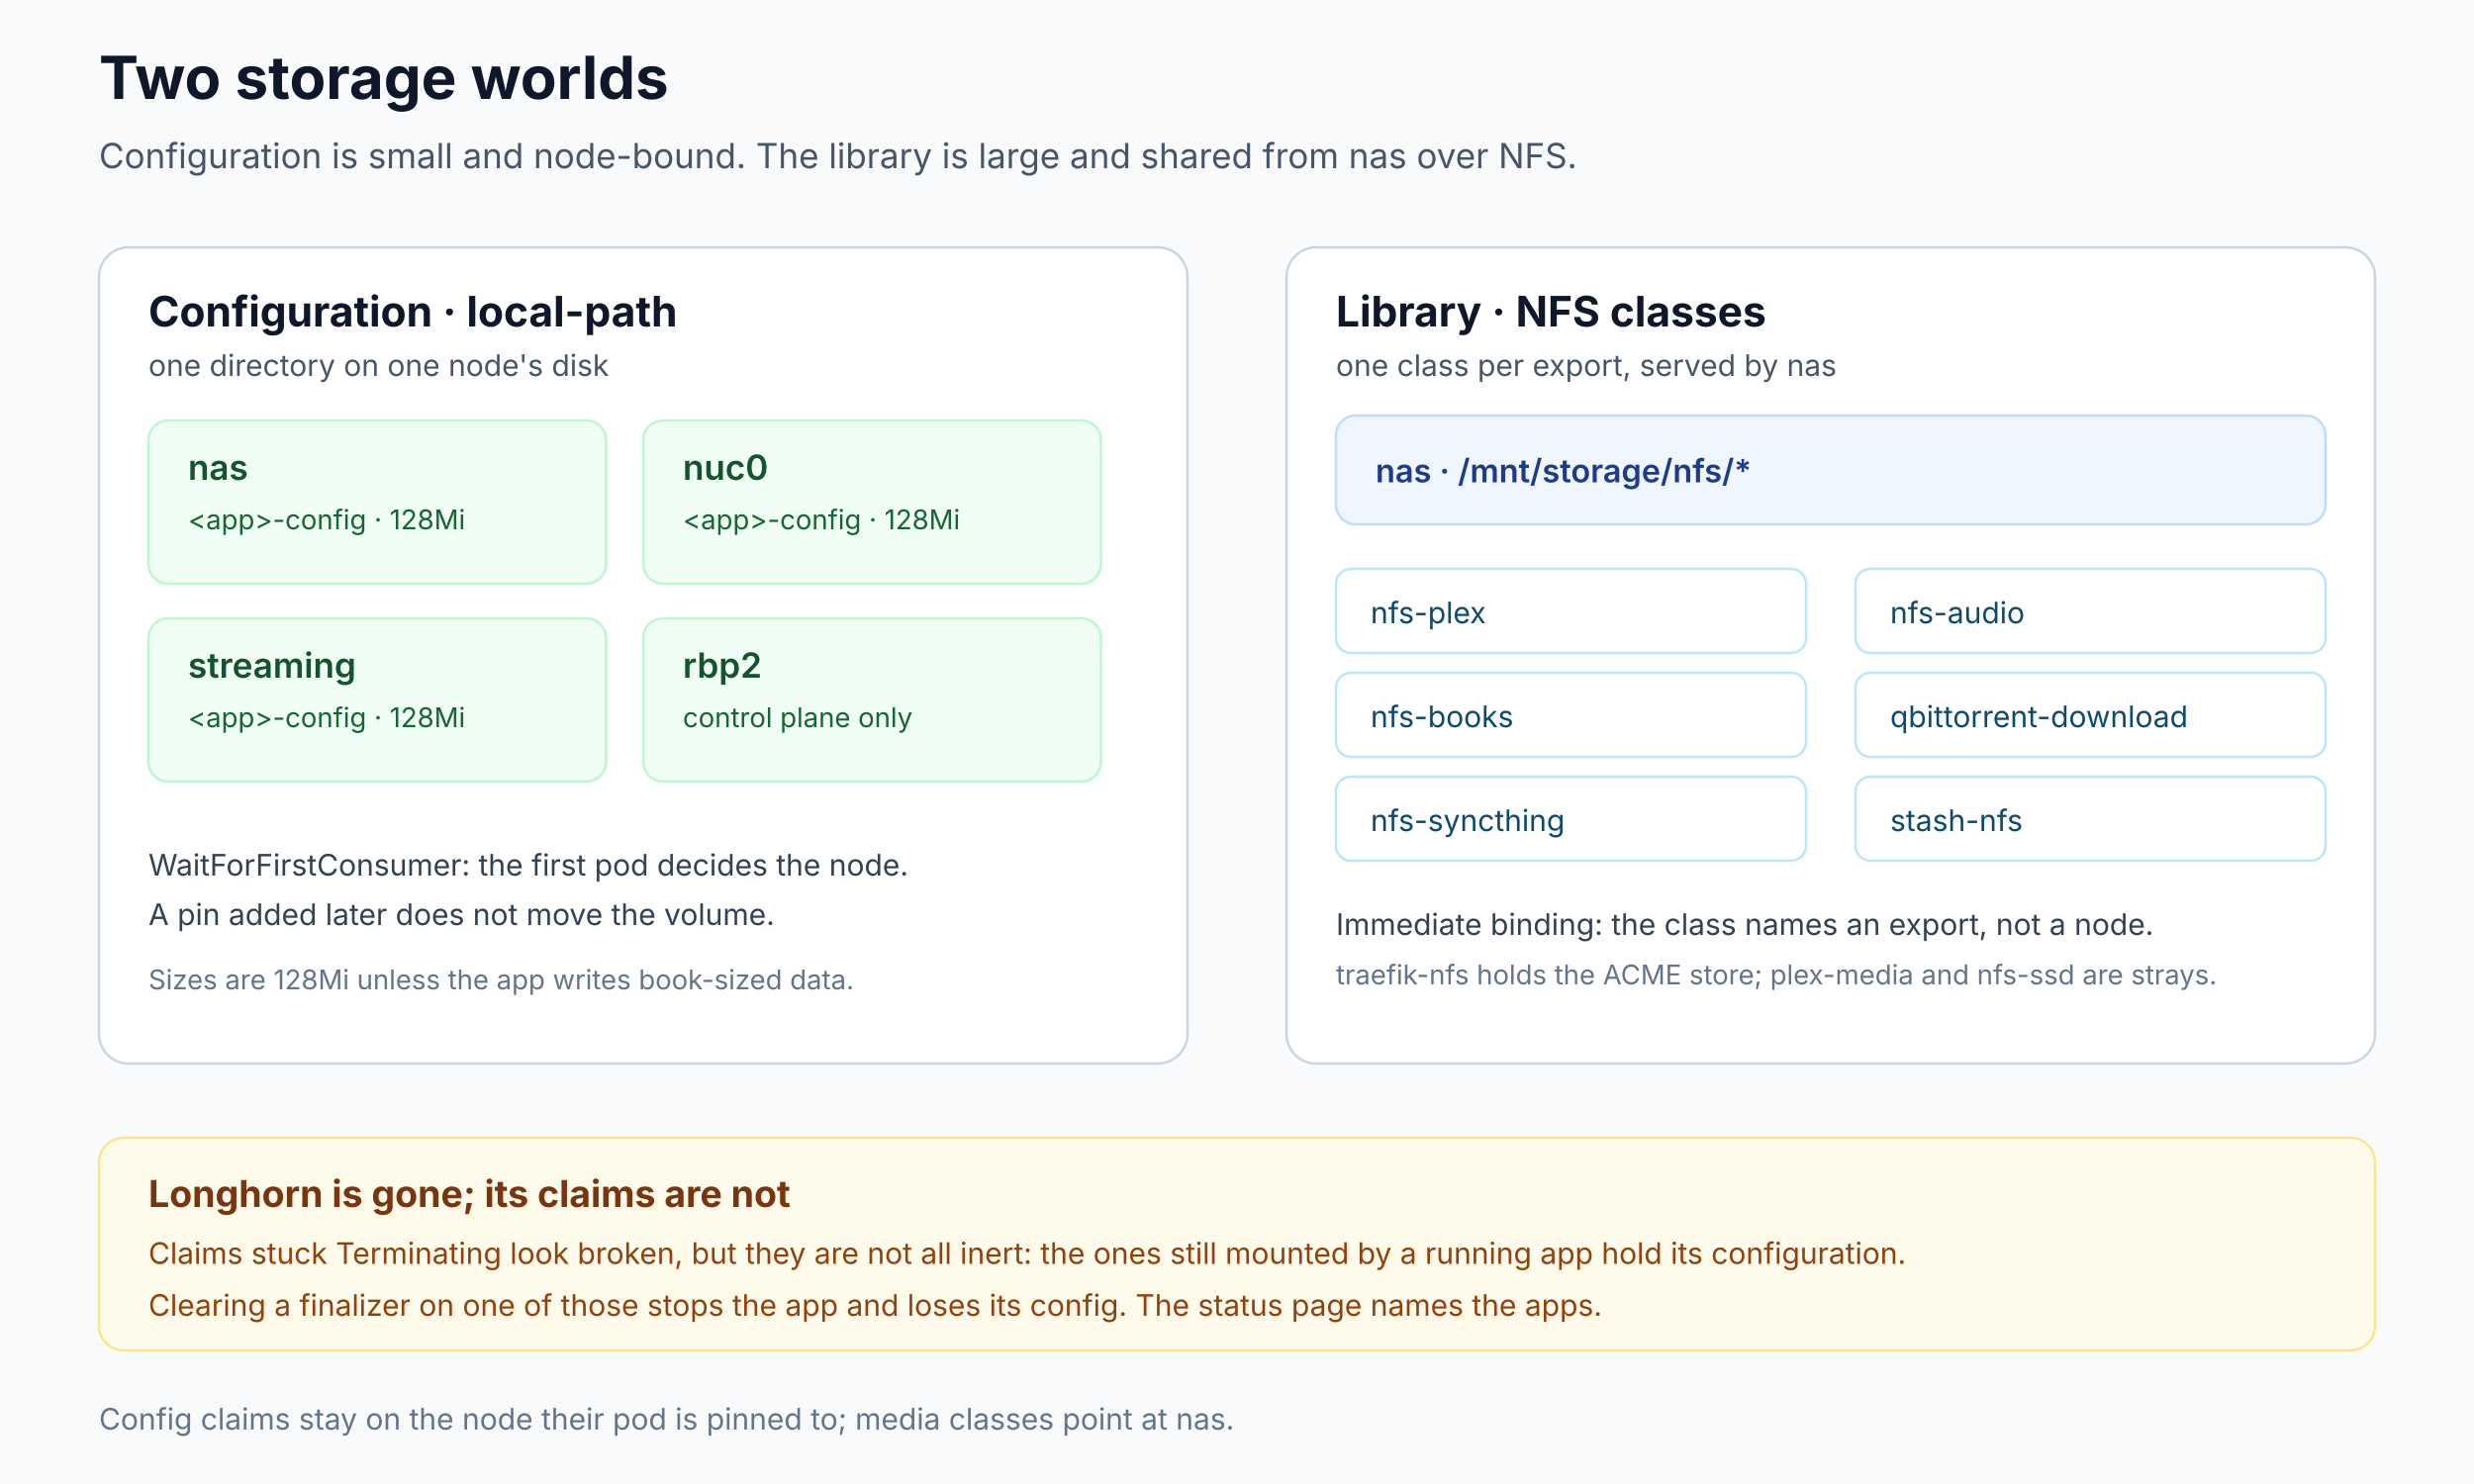
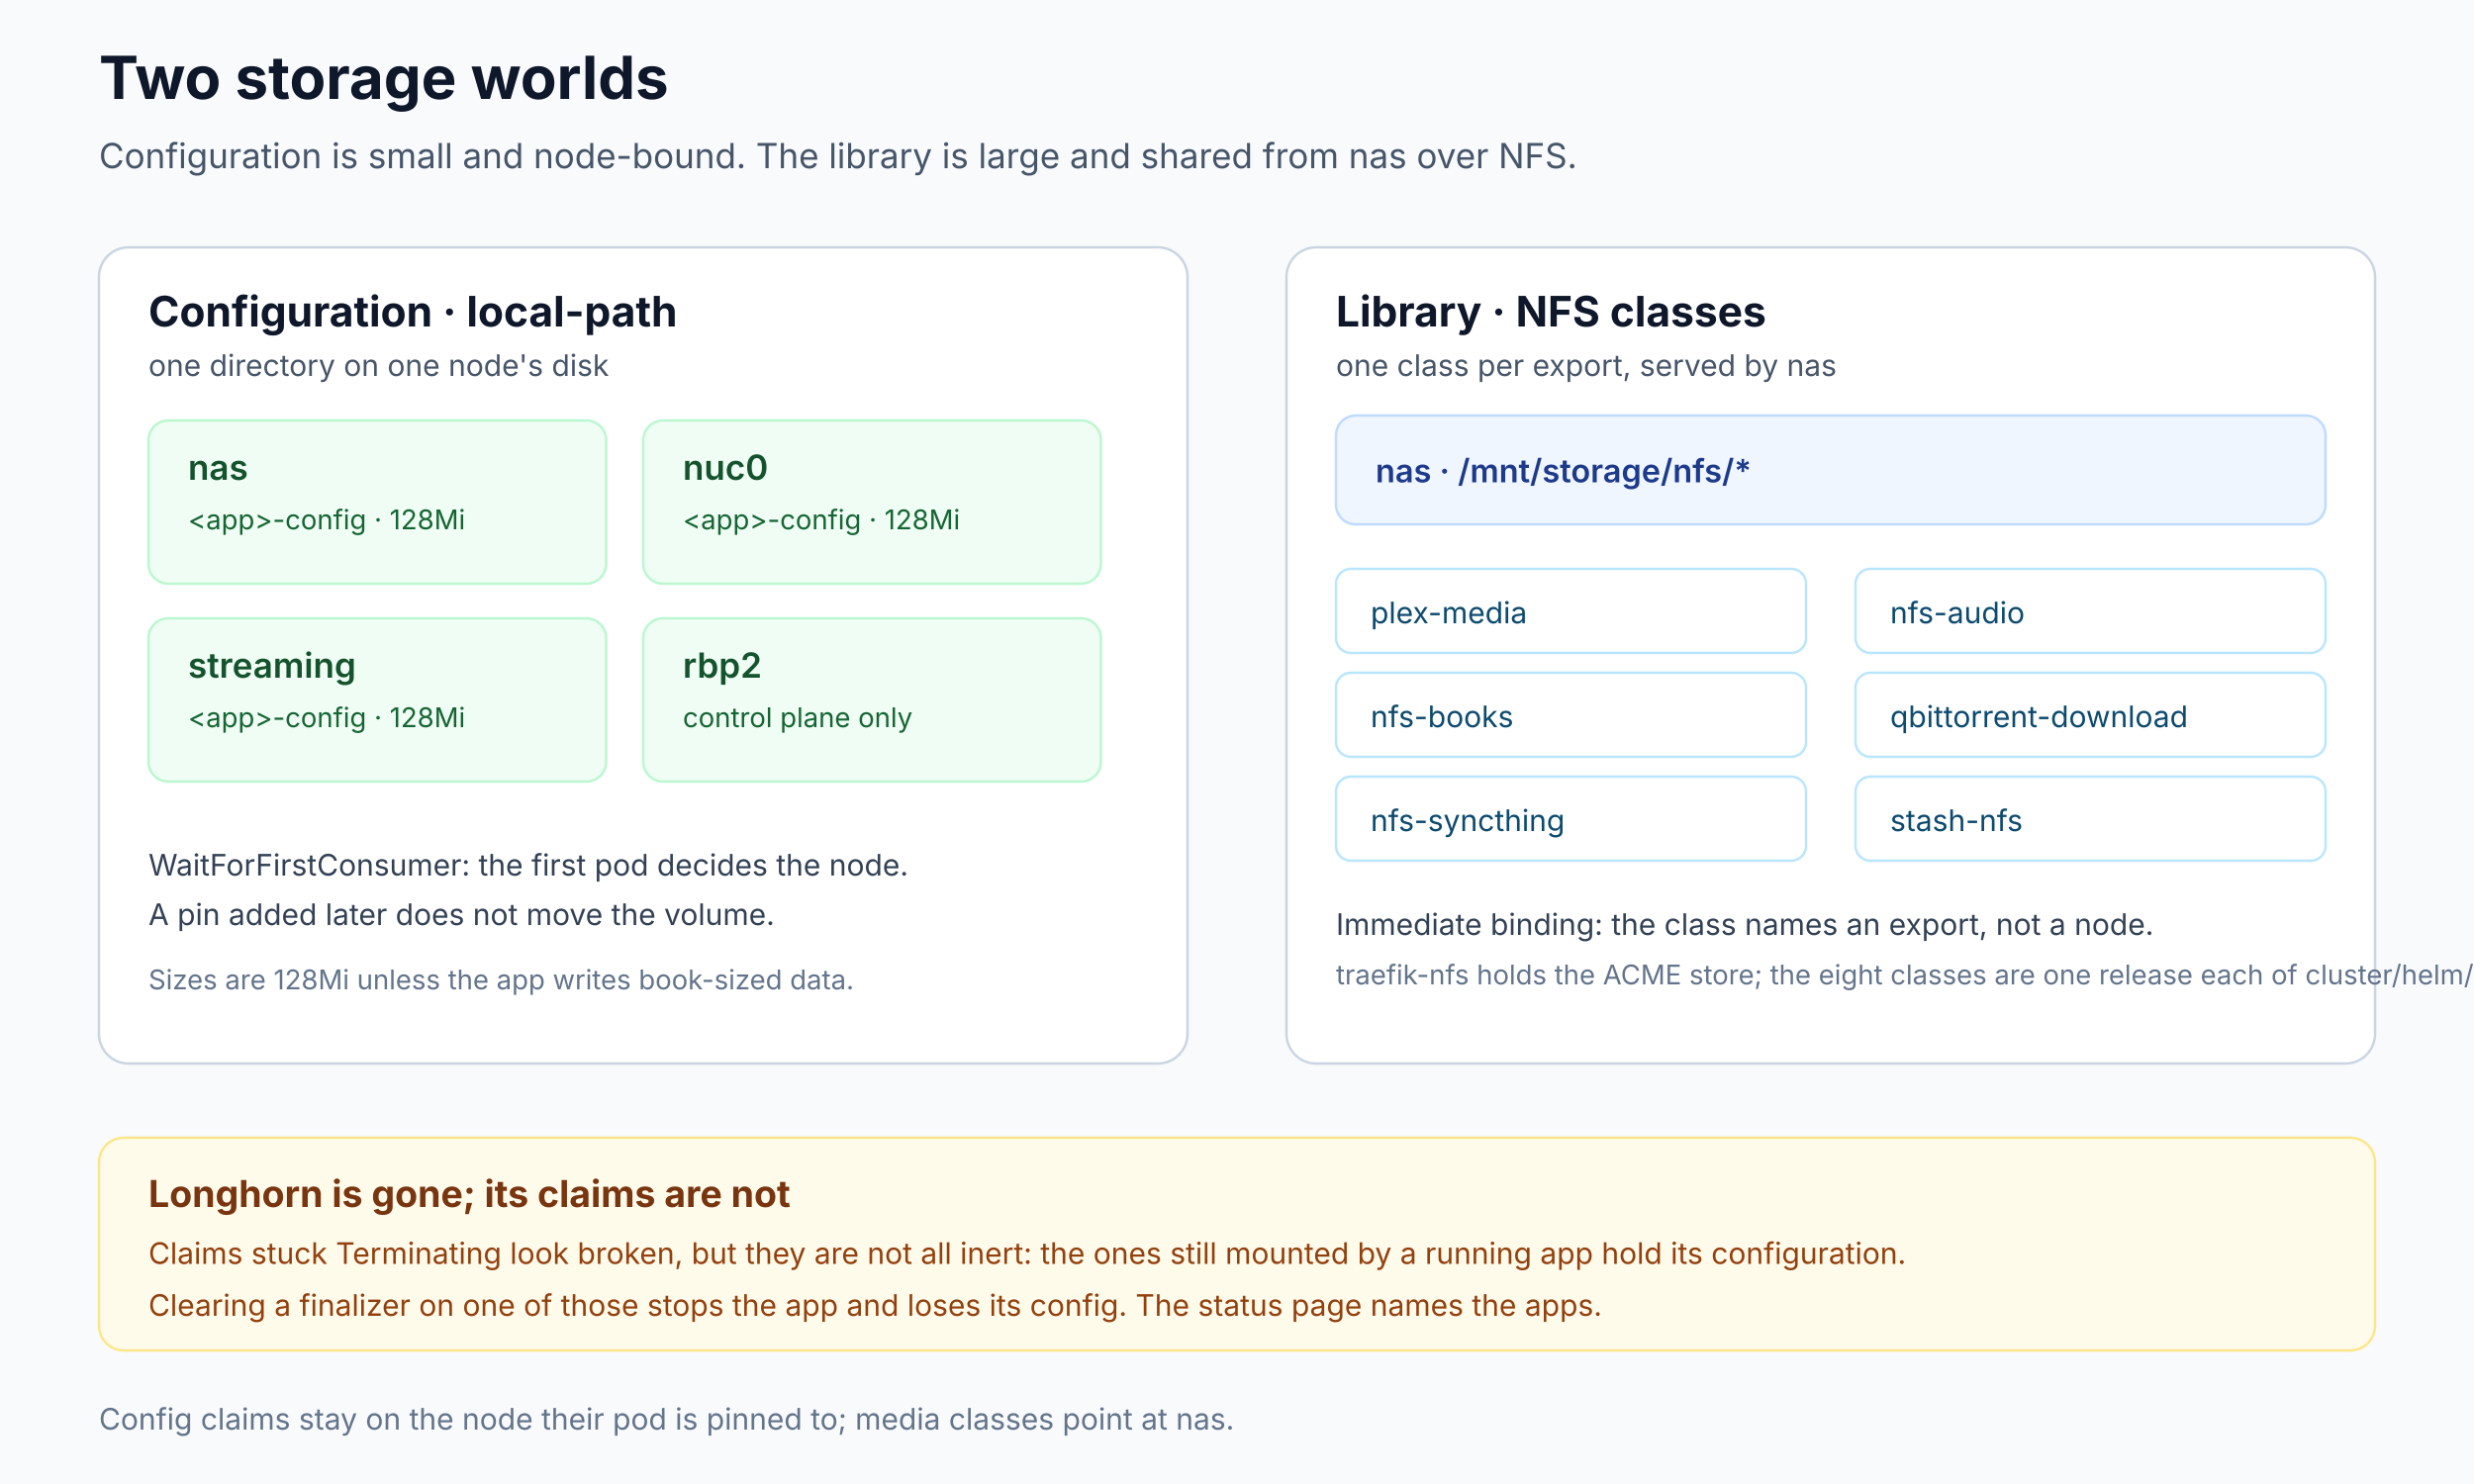
<svg xmlns="http://www.w3.org/2000/svg" viewBox="0 0 1000 600" role="img" aria-labelledby="title desc" font-family="Inter, 'Segoe UI', Helvetica, Arial, sans-serif">
  <rect width="1000" height="600" fill="#f8fafc" />
  <text x="40" y="40" font-size="24" font-weight="700" fill="#0f172a">Two storage worlds</text>
  <text x="40" y="68" font-size="14" fill="#475569">Configuration is small and node-bound. The library is large and shared from nas over NFS.</text>
  <rect x="40" y="100" width="440" height="330" rx="12" fill="#ffffff" stroke="#cbd5e1" />
  <text x="60" y="132" font-size="17" font-weight="700" fill="#0f172a">Configuration · local-path</text>
  <text x="60" y="152" font-size="12" fill="#475569">one directory on one node's disk</text>
  <g>
    <rect x="60" y="170" width="185" height="66" rx="8" fill="#f0fdf4" stroke="#bbf7d0" />
    <text x="76" y="194" font-size="14" font-weight="600" fill="#14532d">nas</text>
    <text x="76" y="214" font-size="11" fill="#166534">&lt;app&gt;-config · 128Mi</text>
  </g>
  <g>
    <rect x="260" y="170" width="185" height="66" rx="8" fill="#f0fdf4" stroke="#bbf7d0" />
    <text x="276" y="194" font-size="14" font-weight="600" fill="#14532d">nuc0</text>
    <text x="276" y="214" font-size="11" fill="#166534">&lt;app&gt;-config · 128Mi</text>
  </g>
  <g>
    <rect x="60" y="250" width="185" height="66" rx="8" fill="#f0fdf4" stroke="#bbf7d0" />
    <text x="76" y="274" font-size="14" font-weight="600" fill="#14532d">streaming</text>
    <text x="76" y="294" font-size="11" fill="#166534">&lt;app&gt;-config · 128Mi</text>
  </g>
  <g>
    <rect x="260" y="250" width="185" height="66" rx="8" fill="#f0fdf4" stroke="#bbf7d0" />
    <text x="276" y="274" font-size="14" font-weight="600" fill="#14532d">rbp2</text>
    <text x="276" y="294" font-size="11" fill="#166534">control plane only</text>
  </g>
  <text x="60" y="354" font-size="12" fill="#334155">WaitForFirstConsumer: the first pod decides the node.</text>
  <text x="60" y="374" font-size="12" fill="#334155">A pin added later does not move the volume.</text>
  <text x="60" y="400" font-size="11" fill="#64748b">Sizes are 128Mi unless the app writes book-sized data.</text>
  <rect x="520" y="100" width="440" height="330" rx="12" fill="#ffffff" stroke="#cbd5e1" />
  <text x="540" y="132" font-size="17" font-weight="700" fill="#0f172a">Library · NFS classes</text>
  <text x="540" y="152" font-size="12" fill="#475569">one class per export, served by nas</text>
  <rect x="540" y="168" width="400" height="44" rx="8" fill="#eff6ff" stroke="#bfdbfe" />
  <text x="556" y="195" font-size="13" font-weight="600" fill="#1e3a8a">nas · /mnt/storage/nfs/*</text>
  <g fill="#ffffff" stroke="#bae6fd">
    <rect x="540" y="230" width="190" height="34" rx="6" />
    <rect x="750" y="230" width="190" height="34" rx="6" />
    <rect x="540" y="272" width="190" height="34" rx="6" />
    <rect x="750" y="272" width="190" height="34" rx="6" />
    <rect x="540" y="314" width="190" height="34" rx="6" />
    <rect x="750" y="314" width="190" height="34" rx="6" />
  </g>
  <g font-size="12" fill="#0c4a6e">
-     <text x="554" y="252">nfs-plex</text>
+     <text x="554" y="252">plex-media</text>
    <text x="764" y="252">nfs-audio</text>
    <text x="554" y="294">nfs-books</text>
    <text x="764" y="294">qbittorrent-download</text>
    <text x="554" y="336">nfs-syncthing</text>
    <text x="764" y="336">stash-nfs</text>
  </g>
  <text x="540" y="378" font-size="12" fill="#334155">Immediate binding: the class names an export, not a node.</text>
-   <text x="540" y="398" font-size="11" fill="#64748b">traefik-nfs holds the ACME store; plex-media and nfs-ssd are strays.</text>
+   <text x="540" y="398" font-size="11" fill="#64748b">traefik-nfs holds the ACME store; the eight classes are one release each of cluster/helm/nfs/provisioner.</text>
  <rect x="40" y="460" width="920" height="86" rx="10" fill="#fffbeb" stroke="#fde68a" />
  <text x="60" y="488" font-size="15" font-weight="700" fill="#78350f">Longhorn is gone; its claims are not</text>
  <text x="60" y="511" font-size="12" fill="#92400e">Claims stuck Terminating look broken, but they are not all inert: the ones still mounted by a running app hold its configuration.</text>
  <text x="60" y="532" font-size="12" fill="#92400e">Clearing a finalizer on one of those stops the app and loses its config. The status page names the apps.</text>
  <text x="40" y="578" font-size="12" fill="#64748b">Config claims stay on the node their pod is pinned to; media classes point at nas.</text>
</svg>
